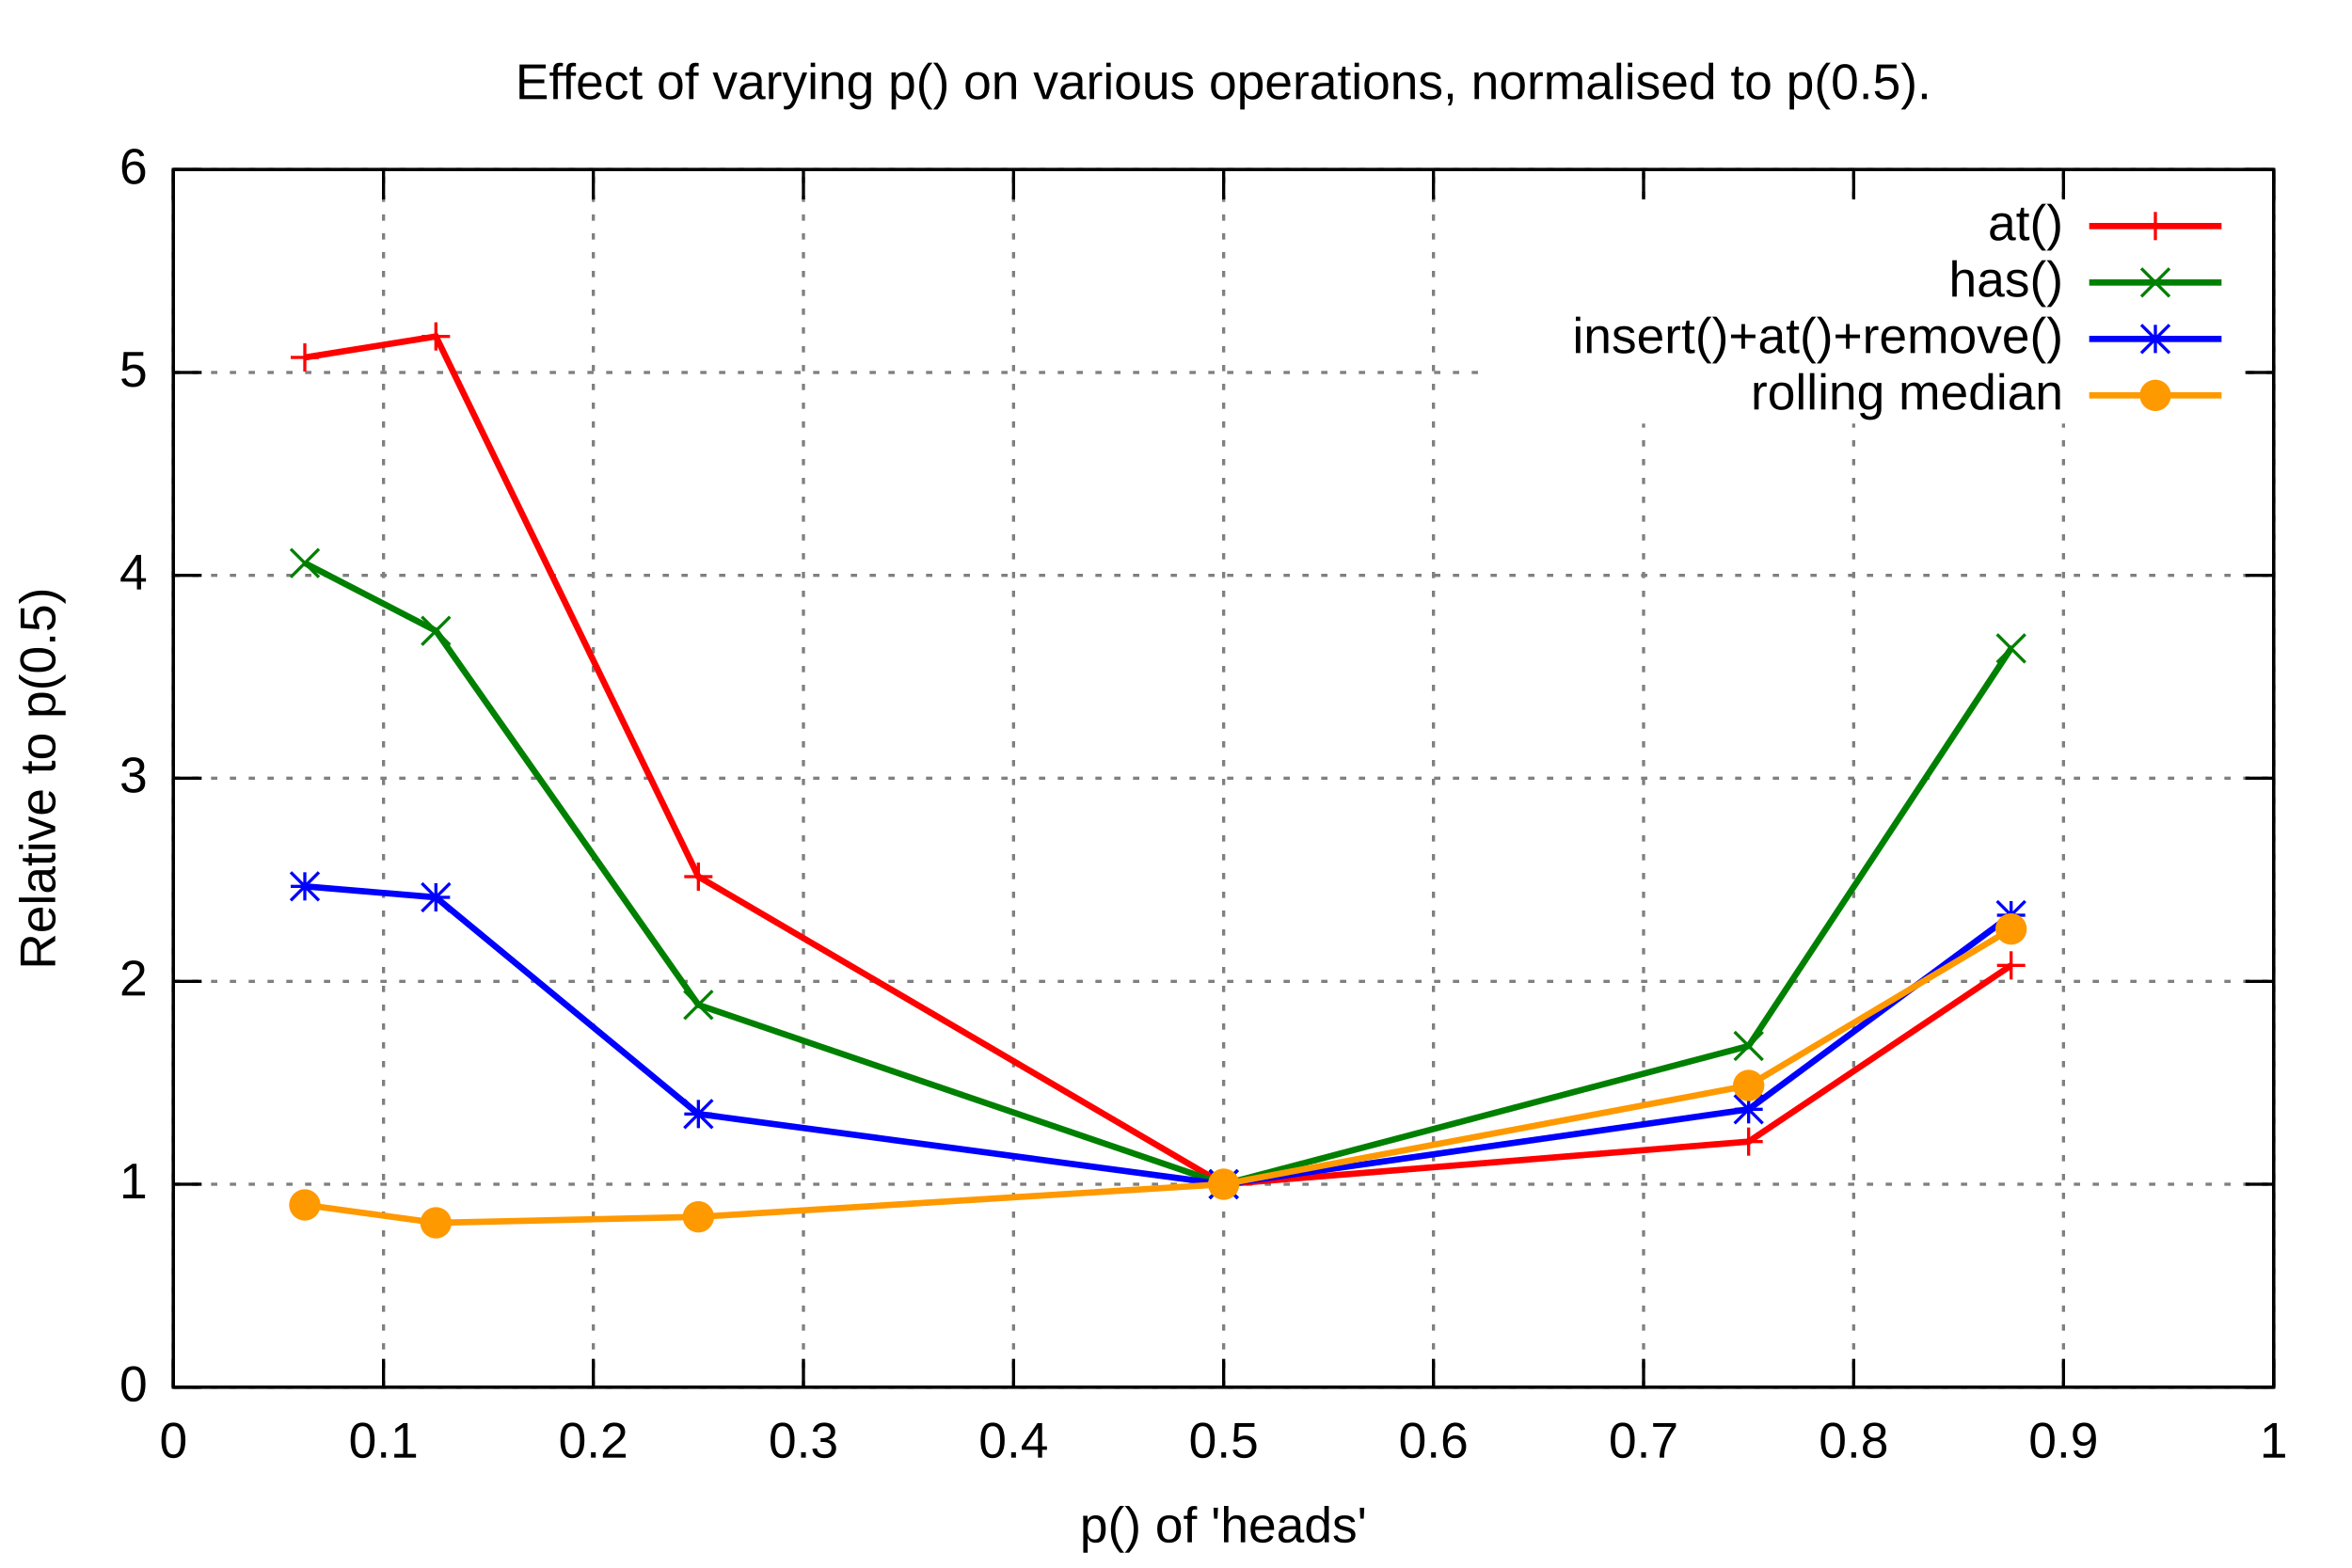
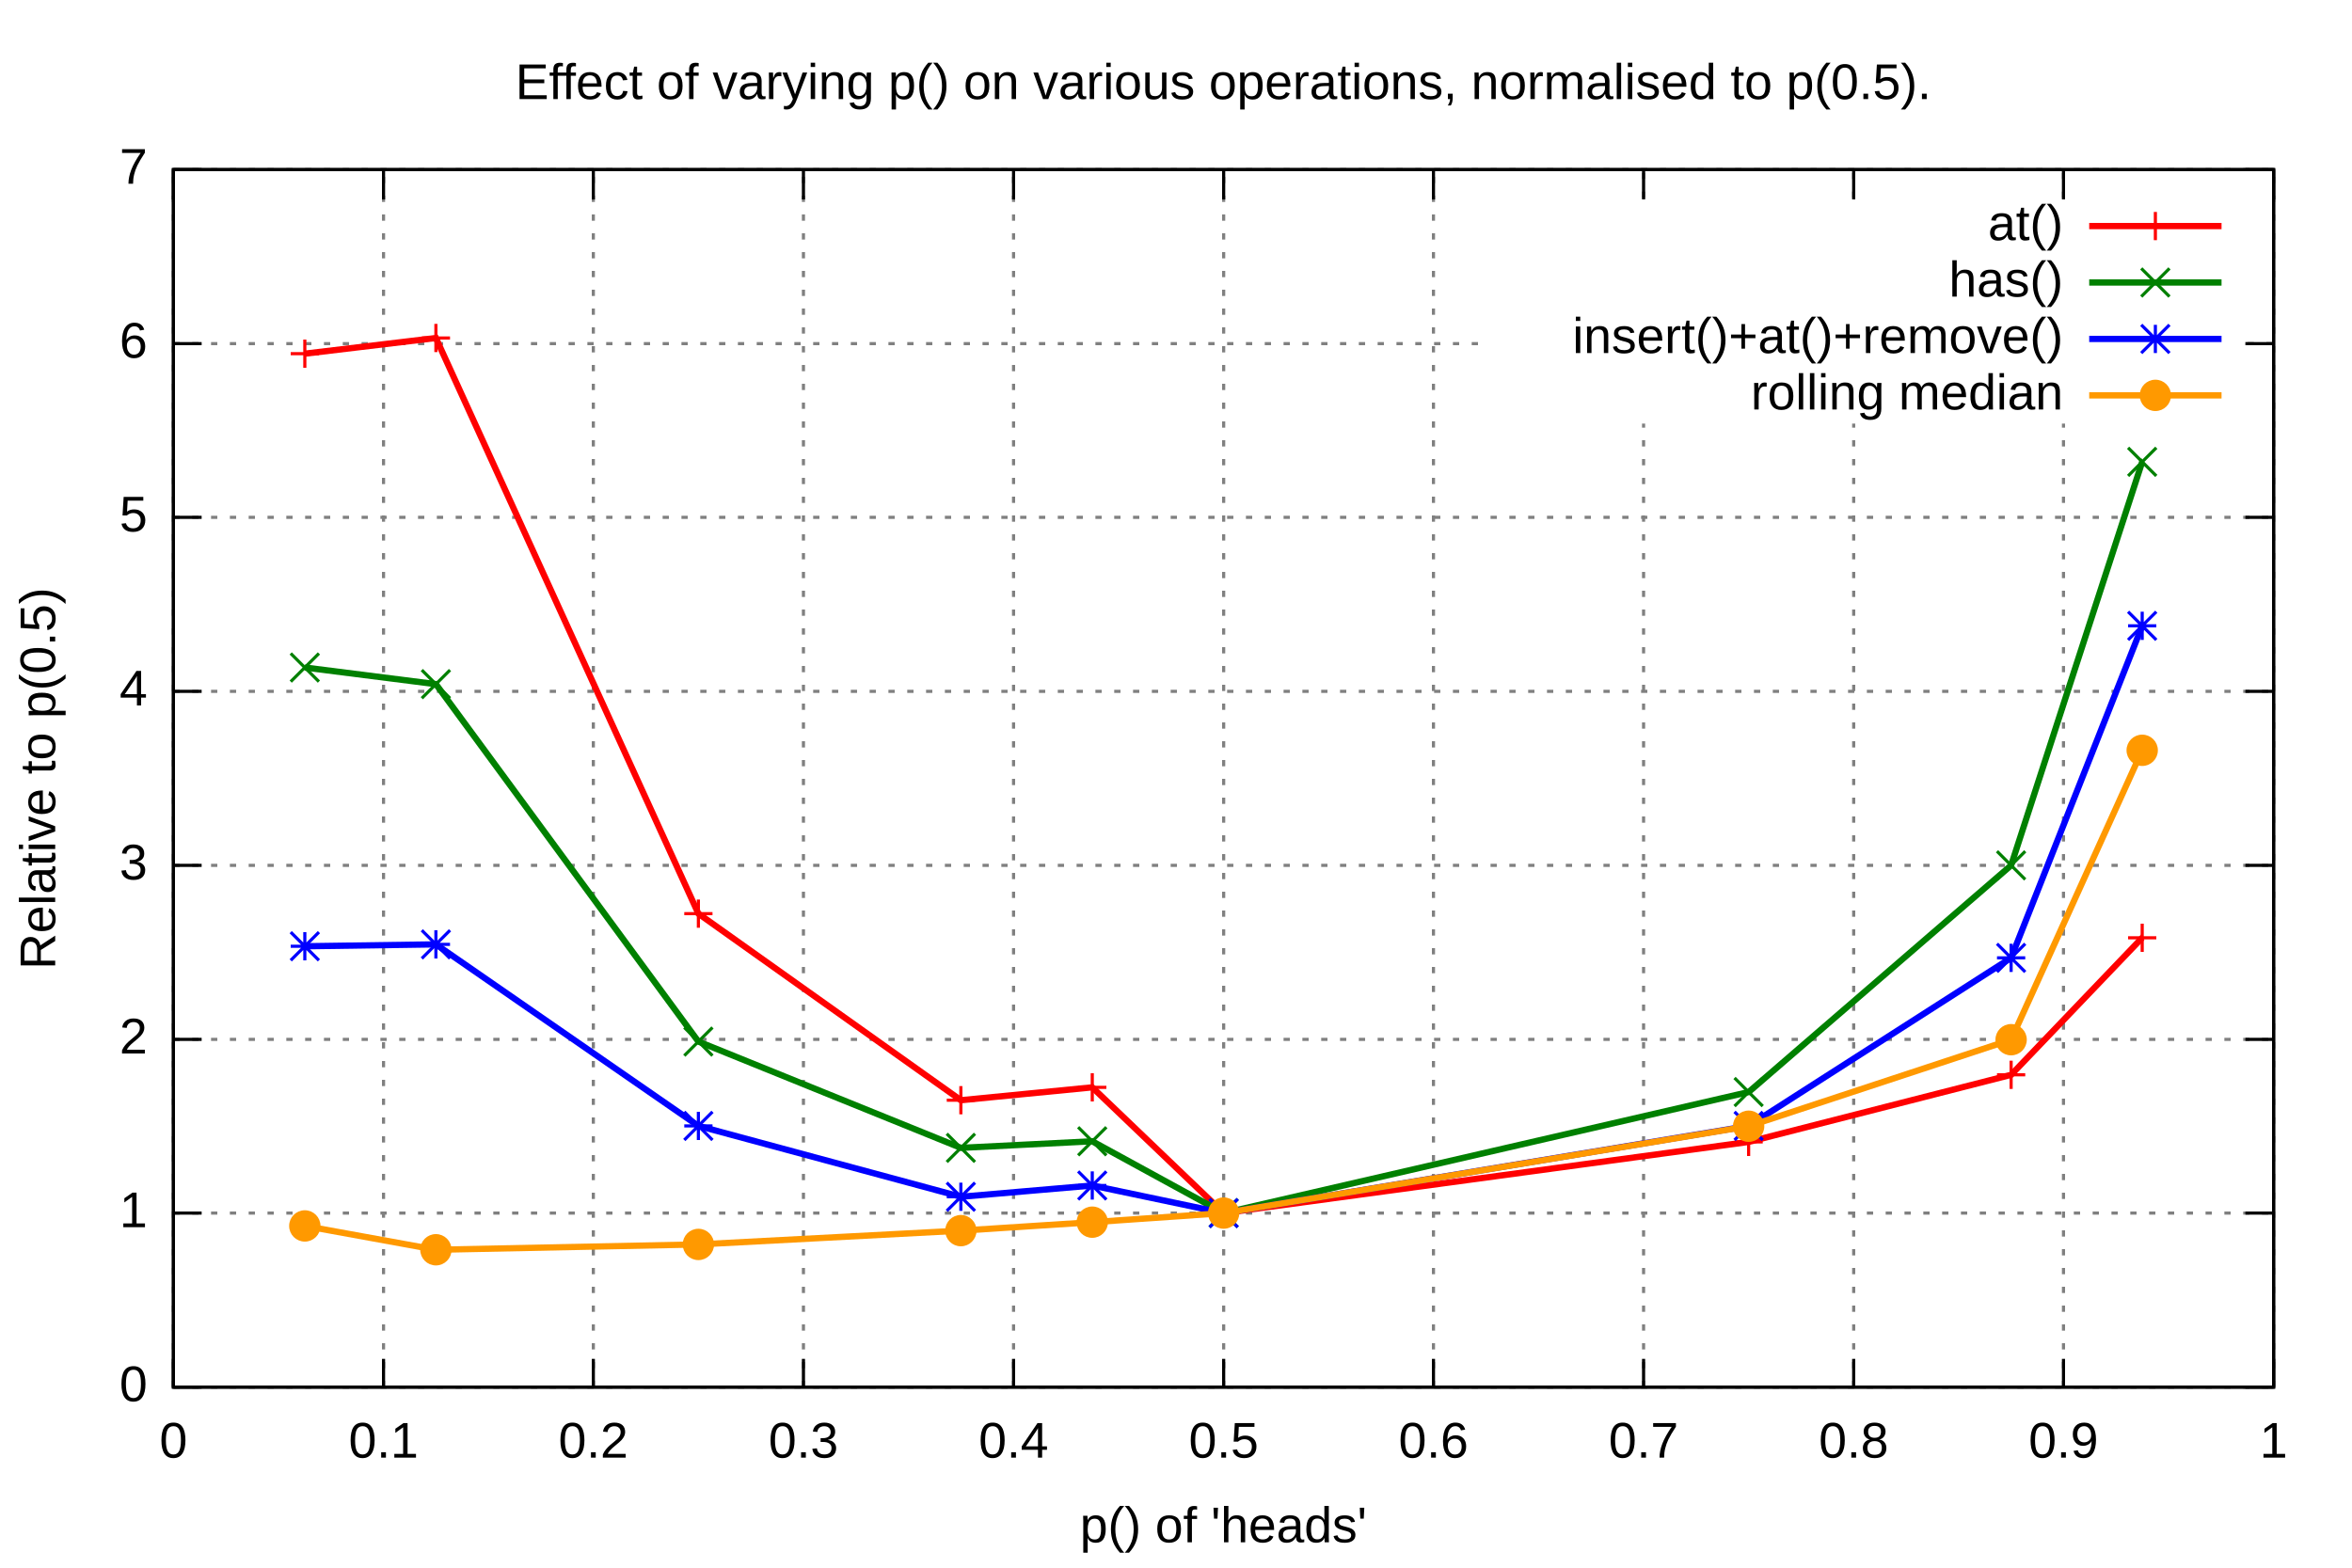
<svg xmlns="http://www.w3.org/2000/svg" xmlns:xlink="http://www.w3.org/1999/xlink" width="750" height="500" viewBox="0 0 750 500">
  <g id="gnuplot_canvas">
    <rect x="0" y="0" width="750" height="500" fill="none" />
    <defs>
      <circle id="gpDot" r="0.5" stroke-width="0.5" />
      <path id="gpPt0" stroke-width="0.222" stroke="currentColor" d="M-1,0 h2 M0,-1 v2" />
      <path id="gpPt1" stroke-width="0.222" stroke="currentColor" d="M-1,-1 L1,1 M1,-1 L-1,1" />
      <path id="gpPt2" stroke-width="0.222" stroke="currentColor" d="M-1,0 L1,0 M0,-1 L0,1 M-1,-1 L1,1 M-1,1 L1,-1" />
      <rect id="gpPt3" stroke-width="0.222" stroke="currentColor" x="-1" y="-1" width="2" height="2" />
      <rect id="gpPt4" stroke-width="0.222" stroke="currentColor" fill="currentColor" x="-1" y="-1" width="2" height="2" />
      <circle id="gpPt5" stroke-width="0.222" stroke="currentColor" cx="0" cy="0" r="1" />
      <use xlink:href="#gpPt5" id="gpPt6" fill="currentColor" stroke="none" />
      <path id="gpPt7" stroke-width="0.222" stroke="currentColor" d="M0,-1.33 L-1.33,0.67 L1.33,0.67 z" />
      <use xlink:href="#gpPt7" id="gpPt8" fill="currentColor" stroke="none" />
      <use xlink:href="#gpPt7" id="gpPt9" stroke="currentColor" transform="rotate(180)" />
      <use xlink:href="#gpPt9" id="gpPt10" fill="currentColor" stroke="none" />
      <use xlink:href="#gpPt3" id="gpPt11" stroke="currentColor" transform="rotate(45)" />
      <use xlink:href="#gpPt11" id="gpPt12" fill="currentColor" stroke="none" />
    </defs>
    <g style="fill:none; color:white; stroke:currentColor; stroke-width:1.00; stroke-linecap:butt; stroke-linejoin:miter">
</g>
    <g style="fill:none; color:black; stroke:currentColor; stroke-width:1.00; stroke-linecap:butt; stroke-linejoin:miter">
</g>
    <g style="fill:none; color:gray; stroke:currentColor; stroke-width:1.00; stroke-linecap:butt; stroke-linejoin:miter">
      <path stroke="gray" stroke-dasharray=" 2,4" class="gridline" d="M55.3,442.4 L725.0,442.4  h0.01" />
    </g>
    <g style="fill:none; color:black; stroke:currentColor; stroke-width:1.00; stroke-linecap:butt; stroke-linejoin:miter">
      <path stroke="black" d="M55.3,442.4 L64.3,442.4 M725.0,442.4 L716.0,442.4  h0.01" />
      <g transform="translate(47.0,446.9)" style="stroke:none; fill:black; font-family:Arial; font-size:12.00pt; text-anchor:end">
        <text> 0</text>
      </g>
    </g>
    <g style="fill:none; color:gray; stroke:currentColor; stroke-width:1.00; stroke-linecap:butt; stroke-linejoin:miter">
-       <path stroke="gray" stroke-dasharray=" 2,4" class="gridline" d="M55.3,377.7 L725.0,377.7  h0.01" />
-     </g>
-     <g style="fill:none; color:black; stroke:currentColor; stroke-width:1.00; stroke-linecap:butt; stroke-linejoin:miter">
-       <path stroke="black" d="M55.3,377.7 L64.3,377.7 M725.0,377.7 L716.0,377.7  h0.01" />
-       <g transform="translate(47.0,382.2)" style="stroke:none; fill:black; font-family:Arial; font-size:12.00pt; text-anchor:end">
+       <path stroke="gray" stroke-dasharray=" 2,4" class="gridline" d="M55.3,386.9 L725.0,386.9  h0.01" />
+     </g>
+     <g style="fill:none; color:black; stroke:currentColor; stroke-width:1.00; stroke-linecap:butt; stroke-linejoin:miter">
+       <path stroke="black" d="M55.3,386.9 L64.3,386.9 M725.0,386.9 L716.0,386.9  h0.01" />
+       <g transform="translate(47.0,391.4)" style="stroke:none; fill:black; font-family:Arial; font-size:12.00pt; text-anchor:end">
        <text> 1</text>
      </g>
    </g>
    <g style="fill:none; color:gray; stroke:currentColor; stroke-width:1.00; stroke-linecap:butt; stroke-linejoin:miter">
-       <path stroke="gray" stroke-dasharray=" 2,4" class="gridline" d="M55.3,313.0 L725.0,313.0  h0.01" />
-     </g>
-     <g style="fill:none; color:black; stroke:currentColor; stroke-width:1.00; stroke-linecap:butt; stroke-linejoin:miter">
-       <path stroke="black" d="M55.3,313.0 L64.3,313.0 M725.0,313.0 L716.0,313.0  h0.01" />
-       <g transform="translate(47.0,317.5)" style="stroke:none; fill:black; font-family:Arial; font-size:12.00pt; text-anchor:end">
+       <path stroke="gray" stroke-dasharray=" 2,4" class="gridline" d="M55.3,331.5 L725.0,331.5  h0.01" />
+     </g>
+     <g style="fill:none; color:black; stroke:currentColor; stroke-width:1.00; stroke-linecap:butt; stroke-linejoin:miter">
+       <path stroke="black" d="M55.3,331.5 L64.3,331.5 M725.0,331.5 L716.0,331.5  h0.01" />
+       <g transform="translate(47.0,336.0)" style="stroke:none; fill:black; font-family:Arial; font-size:12.00pt; text-anchor:end">
        <text> 2</text>
      </g>
    </g>
    <g style="fill:none; color:gray; stroke:currentColor; stroke-width:1.00; stroke-linecap:butt; stroke-linejoin:miter">
-       <path stroke="gray" stroke-dasharray=" 2,4" class="gridline" d="M55.3,248.2 L725.0,248.2  h0.01" />
-     </g>
-     <g style="fill:none; color:black; stroke:currentColor; stroke-width:1.00; stroke-linecap:butt; stroke-linejoin:miter">
-       <path stroke="black" d="M55.3,248.2 L64.3,248.2 M725.0,248.2 L716.0,248.2  h0.01" />
-       <g transform="translate(47.0,252.7)" style="stroke:none; fill:black; font-family:Arial; font-size:12.00pt; text-anchor:end">
+       <path stroke="gray" stroke-dasharray=" 2,4" class="gridline" d="M55.3,276.0 L725.0,276.0  h0.01" />
+     </g>
+     <g style="fill:none; color:black; stroke:currentColor; stroke-width:1.00; stroke-linecap:butt; stroke-linejoin:miter">
+       <path stroke="black" d="M55.3,276.0 L64.3,276.0 M725.0,276.0 L716.0,276.0  h0.01" />
+       <g transform="translate(47.0,280.5)" style="stroke:none; fill:black; font-family:Arial; font-size:12.00pt; text-anchor:end">
        <text> 3</text>
      </g>
    </g>
    <g style="fill:none; color:gray; stroke:currentColor; stroke-width:1.00; stroke-linecap:butt; stroke-linejoin:miter">
-       <path stroke="gray" stroke-dasharray=" 2,4" class="gridline" d="M55.3,183.5 L725.0,183.5  h0.01" />
-     </g>
-     <g style="fill:none; color:black; stroke:currentColor; stroke-width:1.00; stroke-linecap:butt; stroke-linejoin:miter">
-       <path stroke="black" d="M55.3,183.5 L64.3,183.5 M725.0,183.5 L716.0,183.5  h0.01" />
-       <g transform="translate(47.0,188.0)" style="stroke:none; fill:black; font-family:Arial; font-size:12.00pt; text-anchor:end">
+       <path stroke="gray" stroke-dasharray=" 2,4" class="gridline" d="M55.3,220.5 L725.0,220.5  h0.01" />
+     </g>
+     <g style="fill:none; color:black; stroke:currentColor; stroke-width:1.00; stroke-linecap:butt; stroke-linejoin:miter">
+       <path stroke="black" d="M55.3,220.5 L64.3,220.5 M725.0,220.5 L716.0,220.5  h0.01" />
+       <g transform="translate(47.0,225.0)" style="stroke:none; fill:black; font-family:Arial; font-size:12.00pt; text-anchor:end">
        <text> 4</text>
      </g>
    </g>
    <g style="fill:none; color:gray; stroke:currentColor; stroke-width:1.00; stroke-linecap:butt; stroke-linejoin:miter">
-       <path stroke="gray" stroke-dasharray=" 2,4" class="gridline" d="M55.3,118.8 L475.3,118.8 M716.7,118.8 L725.0,118.8  h0.01" />
-     </g>
-     <g style="fill:none; color:black; stroke:currentColor; stroke-width:1.00; stroke-linecap:butt; stroke-linejoin:miter">
-       <path stroke="black" d="M55.3,118.8 L64.3,118.8 M725.0,118.8 L716.0,118.8  h0.01" />
-       <g transform="translate(47.0,123.3)" style="stroke:none; fill:black; font-family:Arial; font-size:12.00pt; text-anchor:end">
+       <path stroke="gray" stroke-dasharray=" 2,4" class="gridline" d="M55.3,165.0 L725.0,165.0  h0.01" />
+     </g>
+     <g style="fill:none; color:black; stroke:currentColor; stroke-width:1.00; stroke-linecap:butt; stroke-linejoin:miter">
+       <path stroke="black" d="M55.3,165.0 L64.3,165.0 M725.0,165.0 L716.0,165.0  h0.01" />
+       <g transform="translate(47.0,169.5)" style="stroke:none; fill:black; font-family:Arial; font-size:12.00pt; text-anchor:end">
        <text> 5</text>
+       </g>
+     </g>
+     <g style="fill:none; color:gray; stroke:currentColor; stroke-width:1.00; stroke-linecap:butt; stroke-linejoin:miter">
+       <path stroke="gray" stroke-dasharray=" 2,4" class="gridline" d="M55.3,109.6 L475.3,109.6 M716.7,109.6 L725.0,109.6  h0.01" />
+     </g>
+     <g style="fill:none; color:black; stroke:currentColor; stroke-width:1.00; stroke-linecap:butt; stroke-linejoin:miter">
+       <path stroke="black" d="M55.3,109.6 L64.3,109.6 M725.0,109.6 L716.0,109.6  h0.01" />
+       <g transform="translate(47.0,114.1)" style="stroke:none; fill:black; font-family:Arial; font-size:12.00pt; text-anchor:end">
+         <text> 6</text>
      </g>
    </g>
    <g style="fill:none; color:gray; stroke:currentColor; stroke-width:1.00; stroke-linecap:butt; stroke-linejoin:miter">
      <path stroke="gray" stroke-dasharray=" 2,4" class="gridline" d="M55.3,54.1 L725.0,54.1  h0.01" />
    </g>
    <g style="fill:none; color:black; stroke:currentColor; stroke-width:1.00; stroke-linecap:butt; stroke-linejoin:miter">
      <path stroke="black" d="M55.3,54.1 L64.3,54.1 M725.0,54.1 L716.0,54.1  h0.01" />
      <g transform="translate(47.0,58.6)" style="stroke:none; fill:black; font-family:Arial; font-size:12.00pt; text-anchor:end">
-         <text> 6</text>
+         <text> 7</text>
      </g>
    </g>
    <g style="fill:none; color:gray; stroke:currentColor; stroke-width:1.00; stroke-linecap:butt; stroke-linejoin:miter">
      <path stroke="gray" stroke-dasharray=" 2,4" class="gridline" d="M55.3,442.4 L55.3,54.1  h0.01" />
    </g>
    <g style="fill:none; color:black; stroke:currentColor; stroke-width:1.00; stroke-linecap:butt; stroke-linejoin:miter">
      <path stroke="black" d="M55.3,442.4 L55.3,433.4 M55.3,54.1 L55.3,63.1  h0.01" />
      <g transform="translate(55.3,464.9)" style="stroke:none; fill:black; font-family:Arial; font-size:12.00pt; text-anchor:middle">
        <text> 0</text>
      </g>
    </g>
    <g style="fill:none; color:gray; stroke:currentColor; stroke-width:1.00; stroke-linecap:butt; stroke-linejoin:miter">
      <path stroke="gray" stroke-dasharray=" 2,4" class="gridline" d="M122.3,442.4 L122.3,54.1  h0.01" />
    </g>
    <g style="fill:none; color:black; stroke:currentColor; stroke-width:1.00; stroke-linecap:butt; stroke-linejoin:miter">
      <path stroke="black" d="M122.3,442.4 L122.3,433.4 M122.3,54.1 L122.3,63.1  h0.01" />
      <g transform="translate(122.3,464.9)" style="stroke:none; fill:black; font-family:Arial; font-size:12.00pt; text-anchor:middle">
        <text> 0.1</text>
      </g>
    </g>
    <g style="fill:none; color:gray; stroke:currentColor; stroke-width:1.00; stroke-linecap:butt; stroke-linejoin:miter">
      <path stroke="gray" stroke-dasharray=" 2,4" class="gridline" d="M189.2,442.4 L189.2,54.1  h0.01" />
    </g>
    <g style="fill:none; color:black; stroke:currentColor; stroke-width:1.00; stroke-linecap:butt; stroke-linejoin:miter">
      <path stroke="black" d="M189.2,442.4 L189.2,433.4 M189.2,54.1 L189.2,63.1  h0.01" />
      <g transform="translate(189.2,464.9)" style="stroke:none; fill:black; font-family:Arial; font-size:12.00pt; text-anchor:middle">
        <text> 0.2</text>
      </g>
    </g>
    <g style="fill:none; color:gray; stroke:currentColor; stroke-width:1.00; stroke-linecap:butt; stroke-linejoin:miter">
      <path stroke="gray" stroke-dasharray=" 2,4" class="gridline" d="M256.2,442.4 L256.2,54.1  h0.01" />
    </g>
    <g style="fill:none; color:black; stroke:currentColor; stroke-width:1.00; stroke-linecap:butt; stroke-linejoin:miter">
      <path stroke="black" d="M256.2,442.4 L256.2,433.4 M256.2,54.1 L256.2,63.1  h0.01" />
      <g transform="translate(256.2,464.9)" style="stroke:none; fill:black; font-family:Arial; font-size:12.00pt; text-anchor:middle">
        <text> 0.3</text>
      </g>
    </g>
    <g style="fill:none; color:gray; stroke:currentColor; stroke-width:1.00; stroke-linecap:butt; stroke-linejoin:miter">
      <path stroke="gray" stroke-dasharray=" 2,4" class="gridline" d="M323.2,442.4 L323.2,54.1  h0.01" />
    </g>
    <g style="fill:none; color:black; stroke:currentColor; stroke-width:1.00; stroke-linecap:butt; stroke-linejoin:miter">
      <path stroke="black" d="M323.2,442.4 L323.2,433.4 M323.2,54.1 L323.2,63.1  h0.01" />
      <g transform="translate(323.2,464.9)" style="stroke:none; fill:black; font-family:Arial; font-size:12.00pt; text-anchor:middle">
        <text> 0.4</text>
      </g>
    </g>
    <g style="fill:none; color:gray; stroke:currentColor; stroke-width:1.00; stroke-linecap:butt; stroke-linejoin:miter">
      <path stroke="gray" stroke-dasharray=" 2,4" class="gridline" d="M390.2,442.4 L390.2,54.1  h0.01" />
    </g>
    <g style="fill:none; color:black; stroke:currentColor; stroke-width:1.00; stroke-linecap:butt; stroke-linejoin:miter">
      <path stroke="black" d="M390.2,442.4 L390.2,433.4 M390.2,54.1 L390.2,63.1  h0.01" />
      <g transform="translate(390.2,464.9)" style="stroke:none; fill:black; font-family:Arial; font-size:12.00pt; text-anchor:middle">
        <text> 0.5</text>
      </g>
    </g>
    <g style="fill:none; color:gray; stroke:currentColor; stroke-width:1.00; stroke-linecap:butt; stroke-linejoin:miter">
      <path stroke="gray" stroke-dasharray=" 2,4" class="gridline" d="M457.1,442.4 L457.1,54.1  h0.01" />
    </g>
    <g style="fill:none; color:black; stroke:currentColor; stroke-width:1.00; stroke-linecap:butt; stroke-linejoin:miter">
      <path stroke="black" d="M457.1,442.4 L457.1,433.4 M457.1,54.1 L457.1,63.1  h0.01" />
      <g transform="translate(457.1,464.9)" style="stroke:none; fill:black; font-family:Arial; font-size:12.00pt; text-anchor:middle">
        <text> 0.6</text>
      </g>
    </g>
    <g style="fill:none; color:gray; stroke:currentColor; stroke-width:1.00; stroke-linecap:butt; stroke-linejoin:miter">
      <path stroke="gray" stroke-dasharray=" 2,4" class="gridline" d="M524.1,442.4 L524.1,135.1 M524.1,63.1 L524.1,54.1  h0.01" />
    </g>
    <g style="fill:none; color:black; stroke:currentColor; stroke-width:1.00; stroke-linecap:butt; stroke-linejoin:miter">
      <path stroke="black" d="M524.1,442.4 L524.1,433.4 M524.1,54.1 L524.1,63.1  h0.01" />
      <g transform="translate(524.1,464.9)" style="stroke:none; fill:black; font-family:Arial; font-size:12.00pt; text-anchor:middle">
        <text> 0.7</text>
      </g>
    </g>
    <g style="fill:none; color:gray; stroke:currentColor; stroke-width:1.00; stroke-linecap:butt; stroke-linejoin:miter">
      <path stroke="gray" stroke-dasharray=" 2,4" class="gridline" d="M591.1,442.4 L591.1,135.1 M591.1,63.1 L591.1,54.1  h0.01" />
    </g>
    <g style="fill:none; color:black; stroke:currentColor; stroke-width:1.00; stroke-linecap:butt; stroke-linejoin:miter">
      <path stroke="black" d="M591.1,442.4 L591.1,433.4 M591.1,54.1 L591.1,63.1  h0.01" />
      <g transform="translate(591.1,464.9)" style="stroke:none; fill:black; font-family:Arial; font-size:12.00pt; text-anchor:middle">
        <text> 0.8</text>
      </g>
    </g>
    <g style="fill:none; color:gray; stroke:currentColor; stroke-width:1.00; stroke-linecap:butt; stroke-linejoin:miter">
      <path stroke="gray" stroke-dasharray=" 2,4" class="gridline" d="M658.0,442.4 L658.0,135.1 M658.0,63.1 L658.0,54.1  h0.01" />
    </g>
    <g style="fill:none; color:black; stroke:currentColor; stroke-width:1.00; stroke-linecap:butt; stroke-linejoin:miter">
      <path stroke="black" d="M658.0,442.4 L658.0,433.4 M658.0,54.1 L658.0,63.1  h0.01" />
      <g transform="translate(658.0,464.9)" style="stroke:none; fill:black; font-family:Arial; font-size:12.00pt; text-anchor:middle">
        <text> 0.9</text>
      </g>
    </g>
    <g style="fill:none; color:gray; stroke:currentColor; stroke-width:1.00; stroke-linecap:butt; stroke-linejoin:miter">
      <path stroke="gray" stroke-dasharray=" 2,4" class="gridline" d="M725.0,442.4 L725.0,54.1  h0.01" />
    </g>
    <g style="fill:none; color:black; stroke:currentColor; stroke-width:1.00; stroke-linecap:butt; stroke-linejoin:miter">
      <path stroke="black" d="M725.0,442.4 L725.0,433.4 M725.0,54.1 L725.0,63.1  h0.01" />
      <g transform="translate(725.0,464.9)" style="stroke:none; fill:black; font-family:Arial; font-size:12.00pt; text-anchor:middle">
        <text> 1</text>
      </g>
      <path stroke="black" d="M55.3,54.1 L55.3,442.4 L725.0,442.4 L725.0,54.1 L55.3,54.1 Z  h0.01" />
      <g transform="translate(17.6,248.3) rotate(270)" style="stroke:none; fill:black; font-family:Arial; font-size:12.00pt; text-anchor:middle">
        <text>Relative to p(0.5)</text>
      </g>
      <g transform="translate(390.1,491.9)" style="stroke:none; fill:black; font-family:Arial; font-size:12.00pt; text-anchor:middle">
        <text>p() of 'heads'</text>
      </g>
      <g transform="translate(390.1,31.6)" style="stroke:none; fill:black; font-family:Arial; font-size:12.00pt; text-anchor:middle">
        <text>Effect of varying p() on various operations, normalised to p(0.5).</text>
      </g>
    </g>
    <g id="gnuplot_plot_1">
      <g style="fill:none; color:white; stroke:black; stroke-width:2.00; stroke-linecap:butt; stroke-linejoin:miter">
</g>
      <g style="fill:none; color:red; stroke:currentColor; stroke-width:2.00; stroke-linecap:butt; stroke-linejoin:miter">
        <g transform="translate(657.9,76.6)" style="stroke:none; fill:black; font-family:Arial; font-size:12.00pt; text-anchor:end">
          <text>at()</text>
        </g>
-         <path d="M666.2,72.1 L708.4,72.1 M97.2,114.0 L139.0,107.3 L222.7,279.6 L390.2,377.7 L557.6,364.1 L641.3,307.9     h0.01" />
-         <use xlink:href="#gpPt0" transform="translate(97.2,114.0) scale(4.50)" />
-         <use xlink:href="#gpPt0" transform="translate(139.0,107.3) scale(4.50)" />
-         <use xlink:href="#gpPt0" transform="translate(222.7,279.6) scale(4.50)" />
-         <use xlink:href="#gpPt0" transform="translate(390.2,377.7) scale(4.50)" />
-         <use xlink:href="#gpPt0" transform="translate(557.6,364.1) scale(4.50)" />
-         <use xlink:href="#gpPt0" transform="translate(641.3,307.9) scale(4.50)" />
+         <path d="M666.2,72.1 L708.4,72.1 M97.2,112.8 L139.0,107.8 L222.7,291.4 L306.4,350.9 L348.3,346.8 L390.2,386.9    L557.6,364.2 L641.3,342.8 L683.1,299.1  h0.01" />
+         <use xlink:href="#gpPt0" transform="translate(97.2,112.8) scale(4.50)" />
+         <use xlink:href="#gpPt0" transform="translate(139.0,107.8) scale(4.50)" />
+         <use xlink:href="#gpPt0" transform="translate(222.7,291.4) scale(4.50)" />
+         <use xlink:href="#gpPt0" transform="translate(306.4,350.9) scale(4.50)" />
+         <use xlink:href="#gpPt0" transform="translate(348.3,346.8) scale(4.50)" />
+         <use xlink:href="#gpPt0" transform="translate(390.2,386.9) scale(4.50)" />
+         <use xlink:href="#gpPt0" transform="translate(557.6,364.2) scale(4.50)" />
+         <use xlink:href="#gpPt0" transform="translate(641.3,342.8) scale(4.50)" />
+         <use xlink:href="#gpPt0" transform="translate(683.1,299.1) scale(4.50)" />
        <use xlink:href="#gpPt0" transform="translate(687.3,72.1) scale(4.50)" />
      </g>
    </g>
    <g id="gnuplot_plot_2">
      <g style="fill:none; color:green; stroke:currentColor; stroke-width:2.00; stroke-linecap:butt; stroke-linejoin:miter">
        <g transform="translate(657.9,94.6)" style="stroke:none; fill:black; font-family:Arial; font-size:12.00pt; text-anchor:end">
          <text>has()</text>
        </g>
-         <path d="M666.2,90.1 L708.4,90.1 M97.2,179.6 L139.0,201.2 L222.7,320.5 L390.2,377.7 L557.6,333.6 L641.3,206.8     h0.01" />
-         <use xlink:href="#gpPt1" transform="translate(97.2,179.6) scale(4.50)" />
-         <use xlink:href="#gpPt1" transform="translate(139.0,201.2) scale(4.50)" />
-         <use xlink:href="#gpPt1" transform="translate(222.7,320.5) scale(4.50)" />
-         <use xlink:href="#gpPt1" transform="translate(390.2,377.7) scale(4.50)" />
-         <use xlink:href="#gpPt1" transform="translate(557.6,333.6) scale(4.50)" />
-         <use xlink:href="#gpPt1" transform="translate(641.3,206.8) scale(4.50)" />
+         <path d="M666.2,90.1 L708.4,90.1 M97.2,212.9 L139.0,218.2 L222.7,332.2 L306.4,366.1 L348.3,364.0 L390.2,386.9    L557.6,348.3 L641.3,276.0 L683.1,147.3  h0.01" />
+         <use xlink:href="#gpPt1" transform="translate(97.2,212.9) scale(4.50)" />
+         <use xlink:href="#gpPt1" transform="translate(139.0,218.2) scale(4.50)" />
+         <use xlink:href="#gpPt1" transform="translate(222.7,332.2) scale(4.50)" />
+         <use xlink:href="#gpPt1" transform="translate(306.4,366.1) scale(4.50)" />
+         <use xlink:href="#gpPt1" transform="translate(348.3,364.0) scale(4.50)" />
+         <use xlink:href="#gpPt1" transform="translate(390.2,386.9) scale(4.50)" />
+         <use xlink:href="#gpPt1" transform="translate(557.6,348.3) scale(4.50)" />
+         <use xlink:href="#gpPt1" transform="translate(641.3,276.0) scale(4.50)" />
+         <use xlink:href="#gpPt1" transform="translate(683.1,147.3) scale(4.50)" />
        <use xlink:href="#gpPt1" transform="translate(687.3,90.1) scale(4.50)" />
      </g>
    </g>
    <g id="gnuplot_plot_3">
      <g style="fill:none; color:blue; stroke:currentColor; stroke-width:2.00; stroke-linecap:butt; stroke-linejoin:miter">
        <g transform="translate(657.9,112.6)" style="stroke:none; fill:black; font-family:Arial; font-size:12.00pt; text-anchor:end">
          <text>insert()+at()+remove()</text>
        </g>
-         <path d="M666.2,108.1 L708.4,108.1 M97.2,282.7 L139.0,286.2 L222.7,355.3 L390.2,377.7 L557.6,353.8 L641.3,291.9     h0.01" />
-         <use xlink:href="#gpPt2" transform="translate(97.2,282.7) scale(4.50)" />
-         <use xlink:href="#gpPt2" transform="translate(139.0,286.2) scale(4.50)" />
-         <use xlink:href="#gpPt2" transform="translate(222.7,355.3) scale(4.50)" />
-         <use xlink:href="#gpPt2" transform="translate(390.2,377.7) scale(4.50)" />
-         <use xlink:href="#gpPt2" transform="translate(557.6,353.8) scale(4.50)" />
-         <use xlink:href="#gpPt2" transform="translate(641.3,291.9) scale(4.50)" />
+         <path d="M666.2,108.1 L708.4,108.1 M97.2,301.8 L139.0,301.2 L222.7,359.1 L306.4,381.7 L348.3,378.1 L390.2,386.9    L557.6,359.1 L641.3,305.5 L683.1,199.6  h0.01" />
+         <use xlink:href="#gpPt2" transform="translate(97.2,301.8) scale(4.50)" />
+         <use xlink:href="#gpPt2" transform="translate(139.0,301.2) scale(4.50)" />
+         <use xlink:href="#gpPt2" transform="translate(222.7,359.1) scale(4.50)" />
+         <use xlink:href="#gpPt2" transform="translate(306.4,381.7) scale(4.50)" />
+         <use xlink:href="#gpPt2" transform="translate(348.3,378.1) scale(4.50)" />
+         <use xlink:href="#gpPt2" transform="translate(390.2,386.9) scale(4.50)" />
+         <use xlink:href="#gpPt2" transform="translate(557.6,359.1) scale(4.50)" />
+         <use xlink:href="#gpPt2" transform="translate(641.3,305.5) scale(4.50)" />
+         <use xlink:href="#gpPt2" transform="translate(683.1,199.6) scale(4.50)" />
        <use xlink:href="#gpPt2" transform="translate(687.3,108.1) scale(4.50)" />
      </g>
    </g>
    <g id="gnuplot_plot_4">
      <g style="fill:none; color:#FF9900; stroke:currentColor; stroke-width:2.00; stroke-linecap:butt; stroke-linejoin:miter">
        <g transform="translate(657.9,130.6)" style="stroke:none; fill:black; font-family:Arial; font-size:12.00pt; text-anchor:end">
          <text>rolling median</text>
        </g>
-         <path d="M666.2,126.1 L708.4,126.1 M97.2,384.3 L139.0,390.0 L222.7,388.1 L390.2,377.7 L557.6,346.2 L641.3,296.3     h0.01" />
-         <use xlink:href="#gpPt6" transform="translate(97.2,384.3) scale(4.50)" />
-         <use xlink:href="#gpPt6" transform="translate(139.0,390.0) scale(4.50)" />
-         <use xlink:href="#gpPt6" transform="translate(222.7,388.1) scale(4.50)" />
-         <use xlink:href="#gpPt6" transform="translate(390.2,377.7) scale(4.50)" />
-         <use xlink:href="#gpPt6" transform="translate(557.6,346.2) scale(4.50)" />
-         <use xlink:href="#gpPt6" transform="translate(641.3,296.3) scale(4.50)" />
+         <path d="M666.2,126.1 L708.4,126.1 M97.2,391.0 L139.0,398.6 L222.7,396.9 L306.4,392.5 L348.3,389.8 L390.2,386.9    L557.6,359.2 L641.3,331.6 L683.1,239.3  h0.01" />
+         <use xlink:href="#gpPt6" transform="translate(97.2,391.0) scale(4.50)" />
+         <use xlink:href="#gpPt6" transform="translate(139.0,398.6) scale(4.50)" />
+         <use xlink:href="#gpPt6" transform="translate(222.7,396.9) scale(4.50)" />
+         <use xlink:href="#gpPt6" transform="translate(306.4,392.5) scale(4.50)" />
+         <use xlink:href="#gpPt6" transform="translate(348.3,389.8) scale(4.50)" />
+         <use xlink:href="#gpPt6" transform="translate(390.2,386.9) scale(4.50)" />
+         <use xlink:href="#gpPt6" transform="translate(557.6,359.2) scale(4.50)" />
+         <use xlink:href="#gpPt6" transform="translate(641.3,331.6) scale(4.50)" />
+         <use xlink:href="#gpPt6" transform="translate(683.1,239.3) scale(4.50)" />
        <use xlink:href="#gpPt6" transform="translate(687.3,126.1) scale(4.50)" />
      </g>
    </g>
    <g style="fill:none; color:white; stroke:currentColor; stroke-width:1.00; stroke-linecap:butt; stroke-linejoin:miter">
</g>
    <g style="fill:none; color:black; stroke:currentColor; stroke-width:1.00; stroke-linecap:butt; stroke-linejoin:miter">
      <path stroke="black" d="M55.3,54.1 L55.3,442.4 L725.0,442.4 L725.0,54.1 L55.3,54.1 Z  h0.01" />
    </g>
  </g>
</svg>
